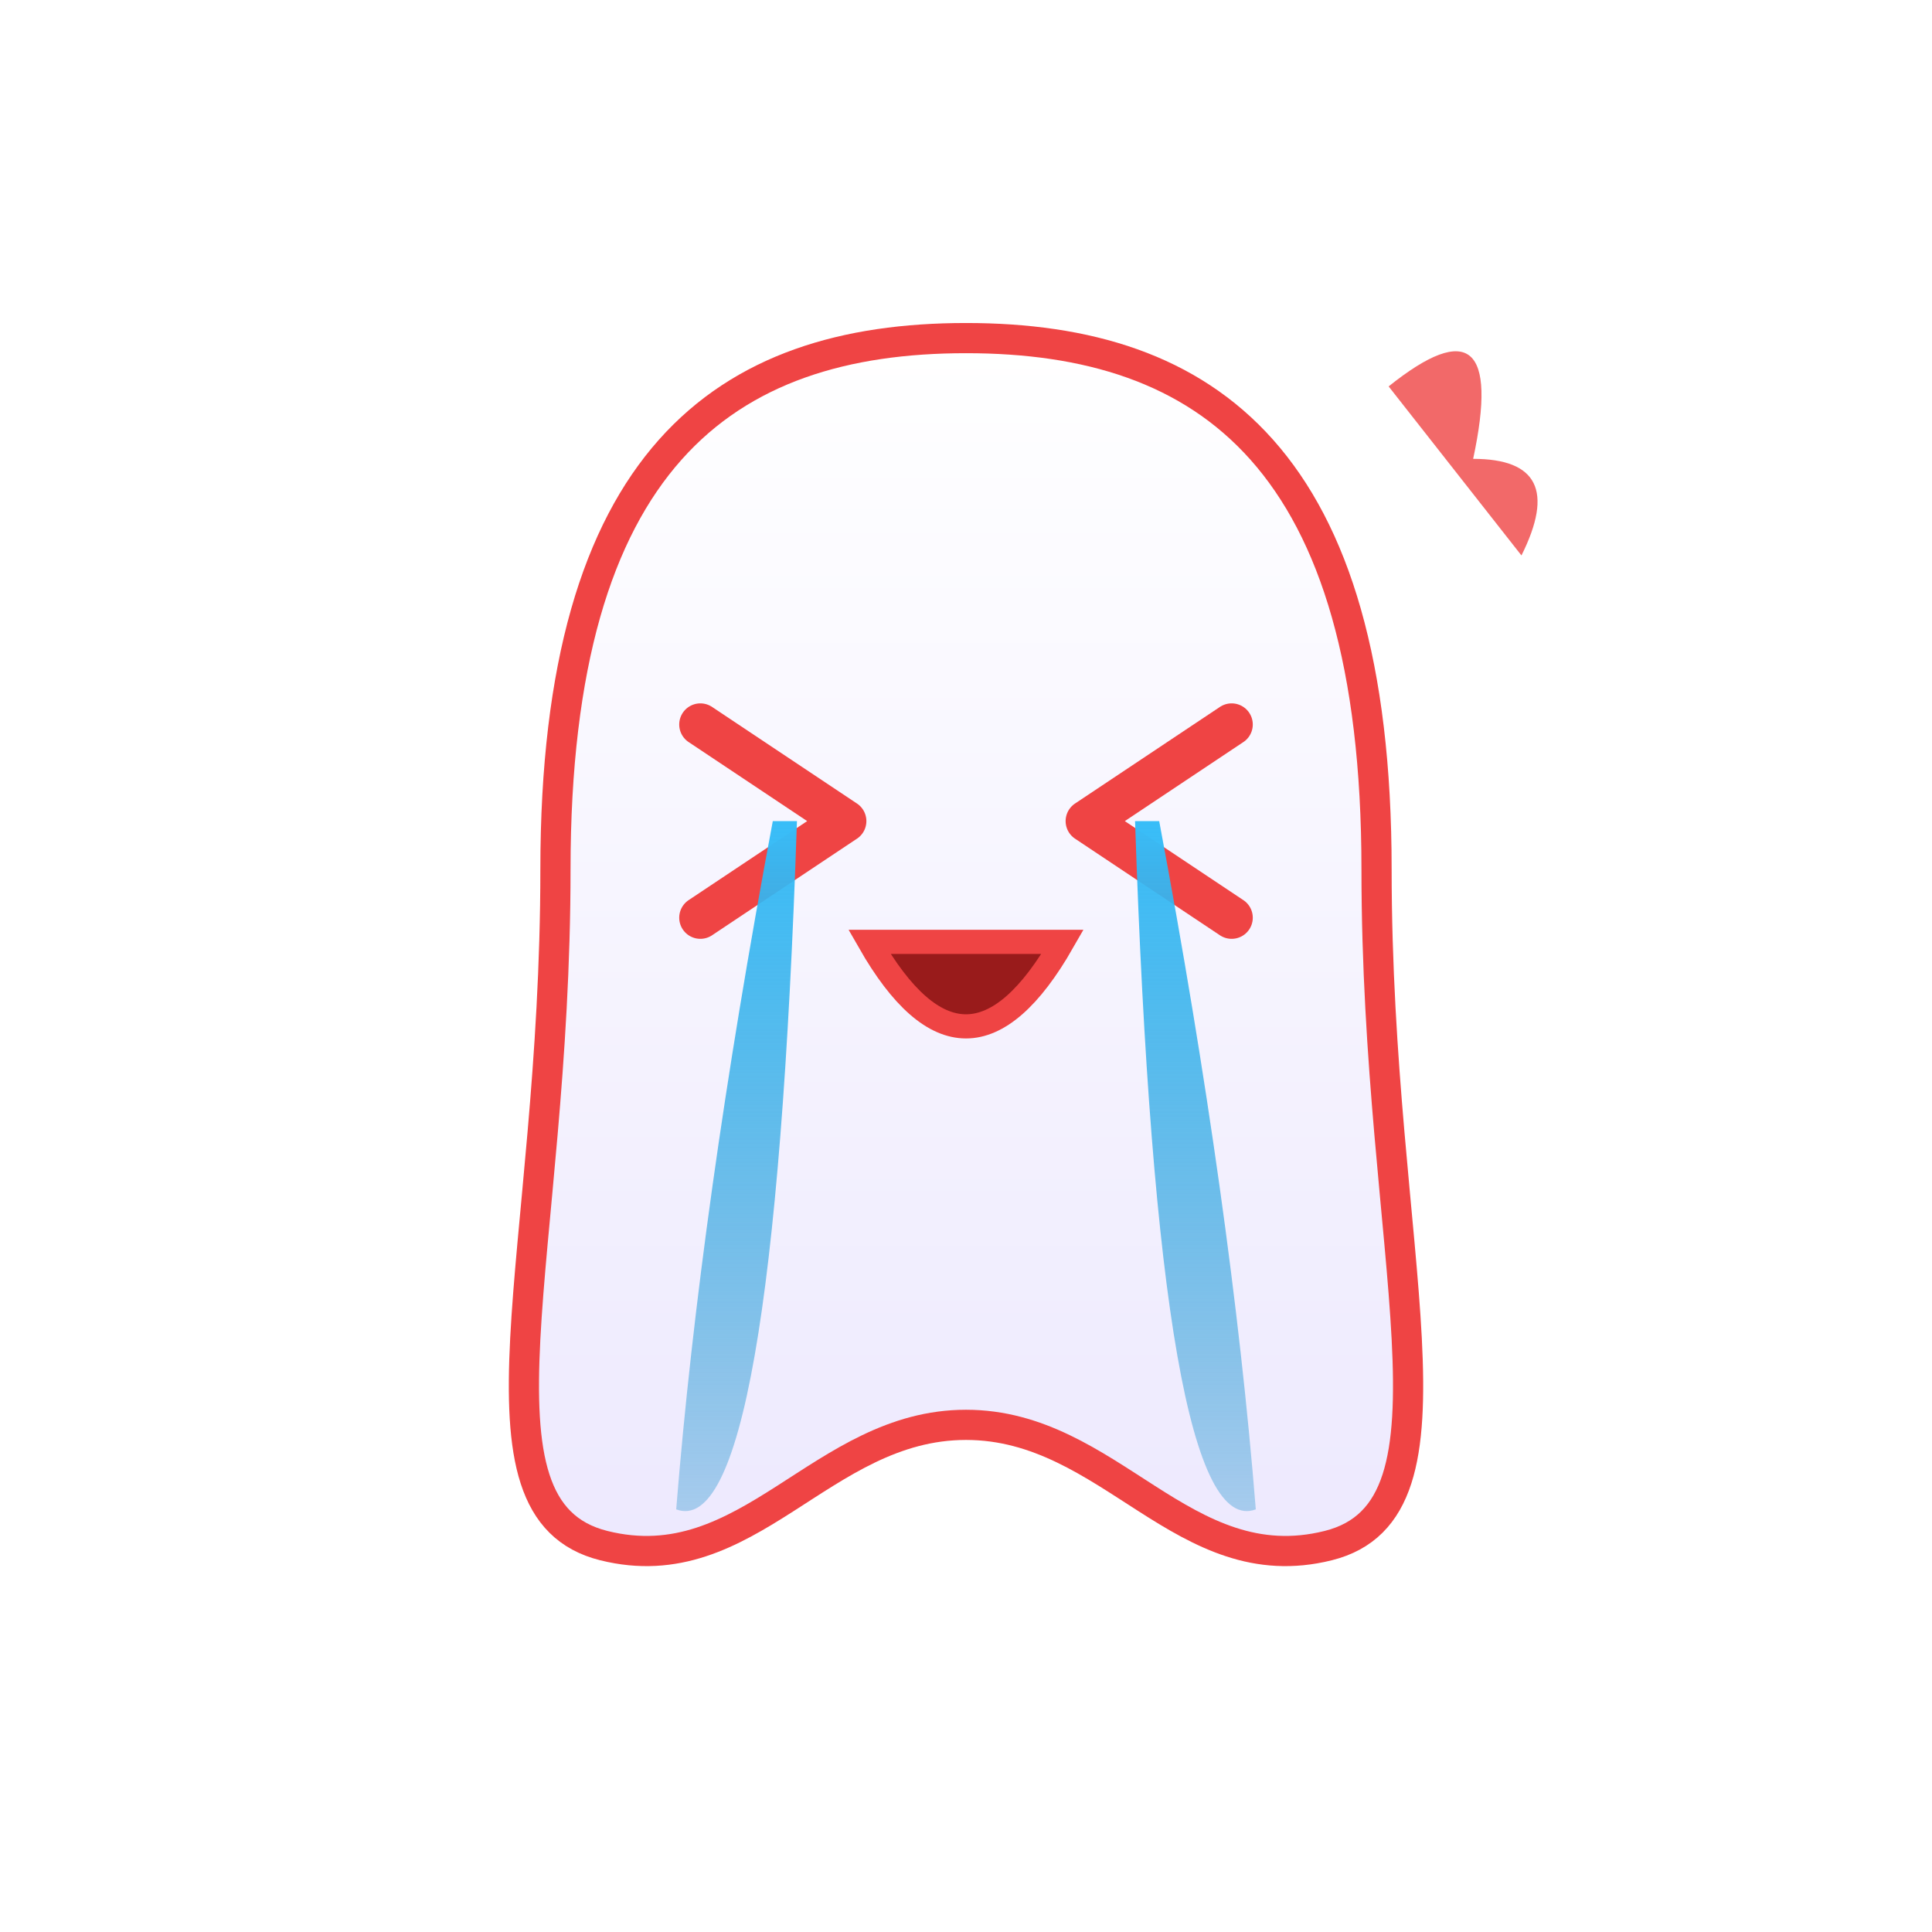
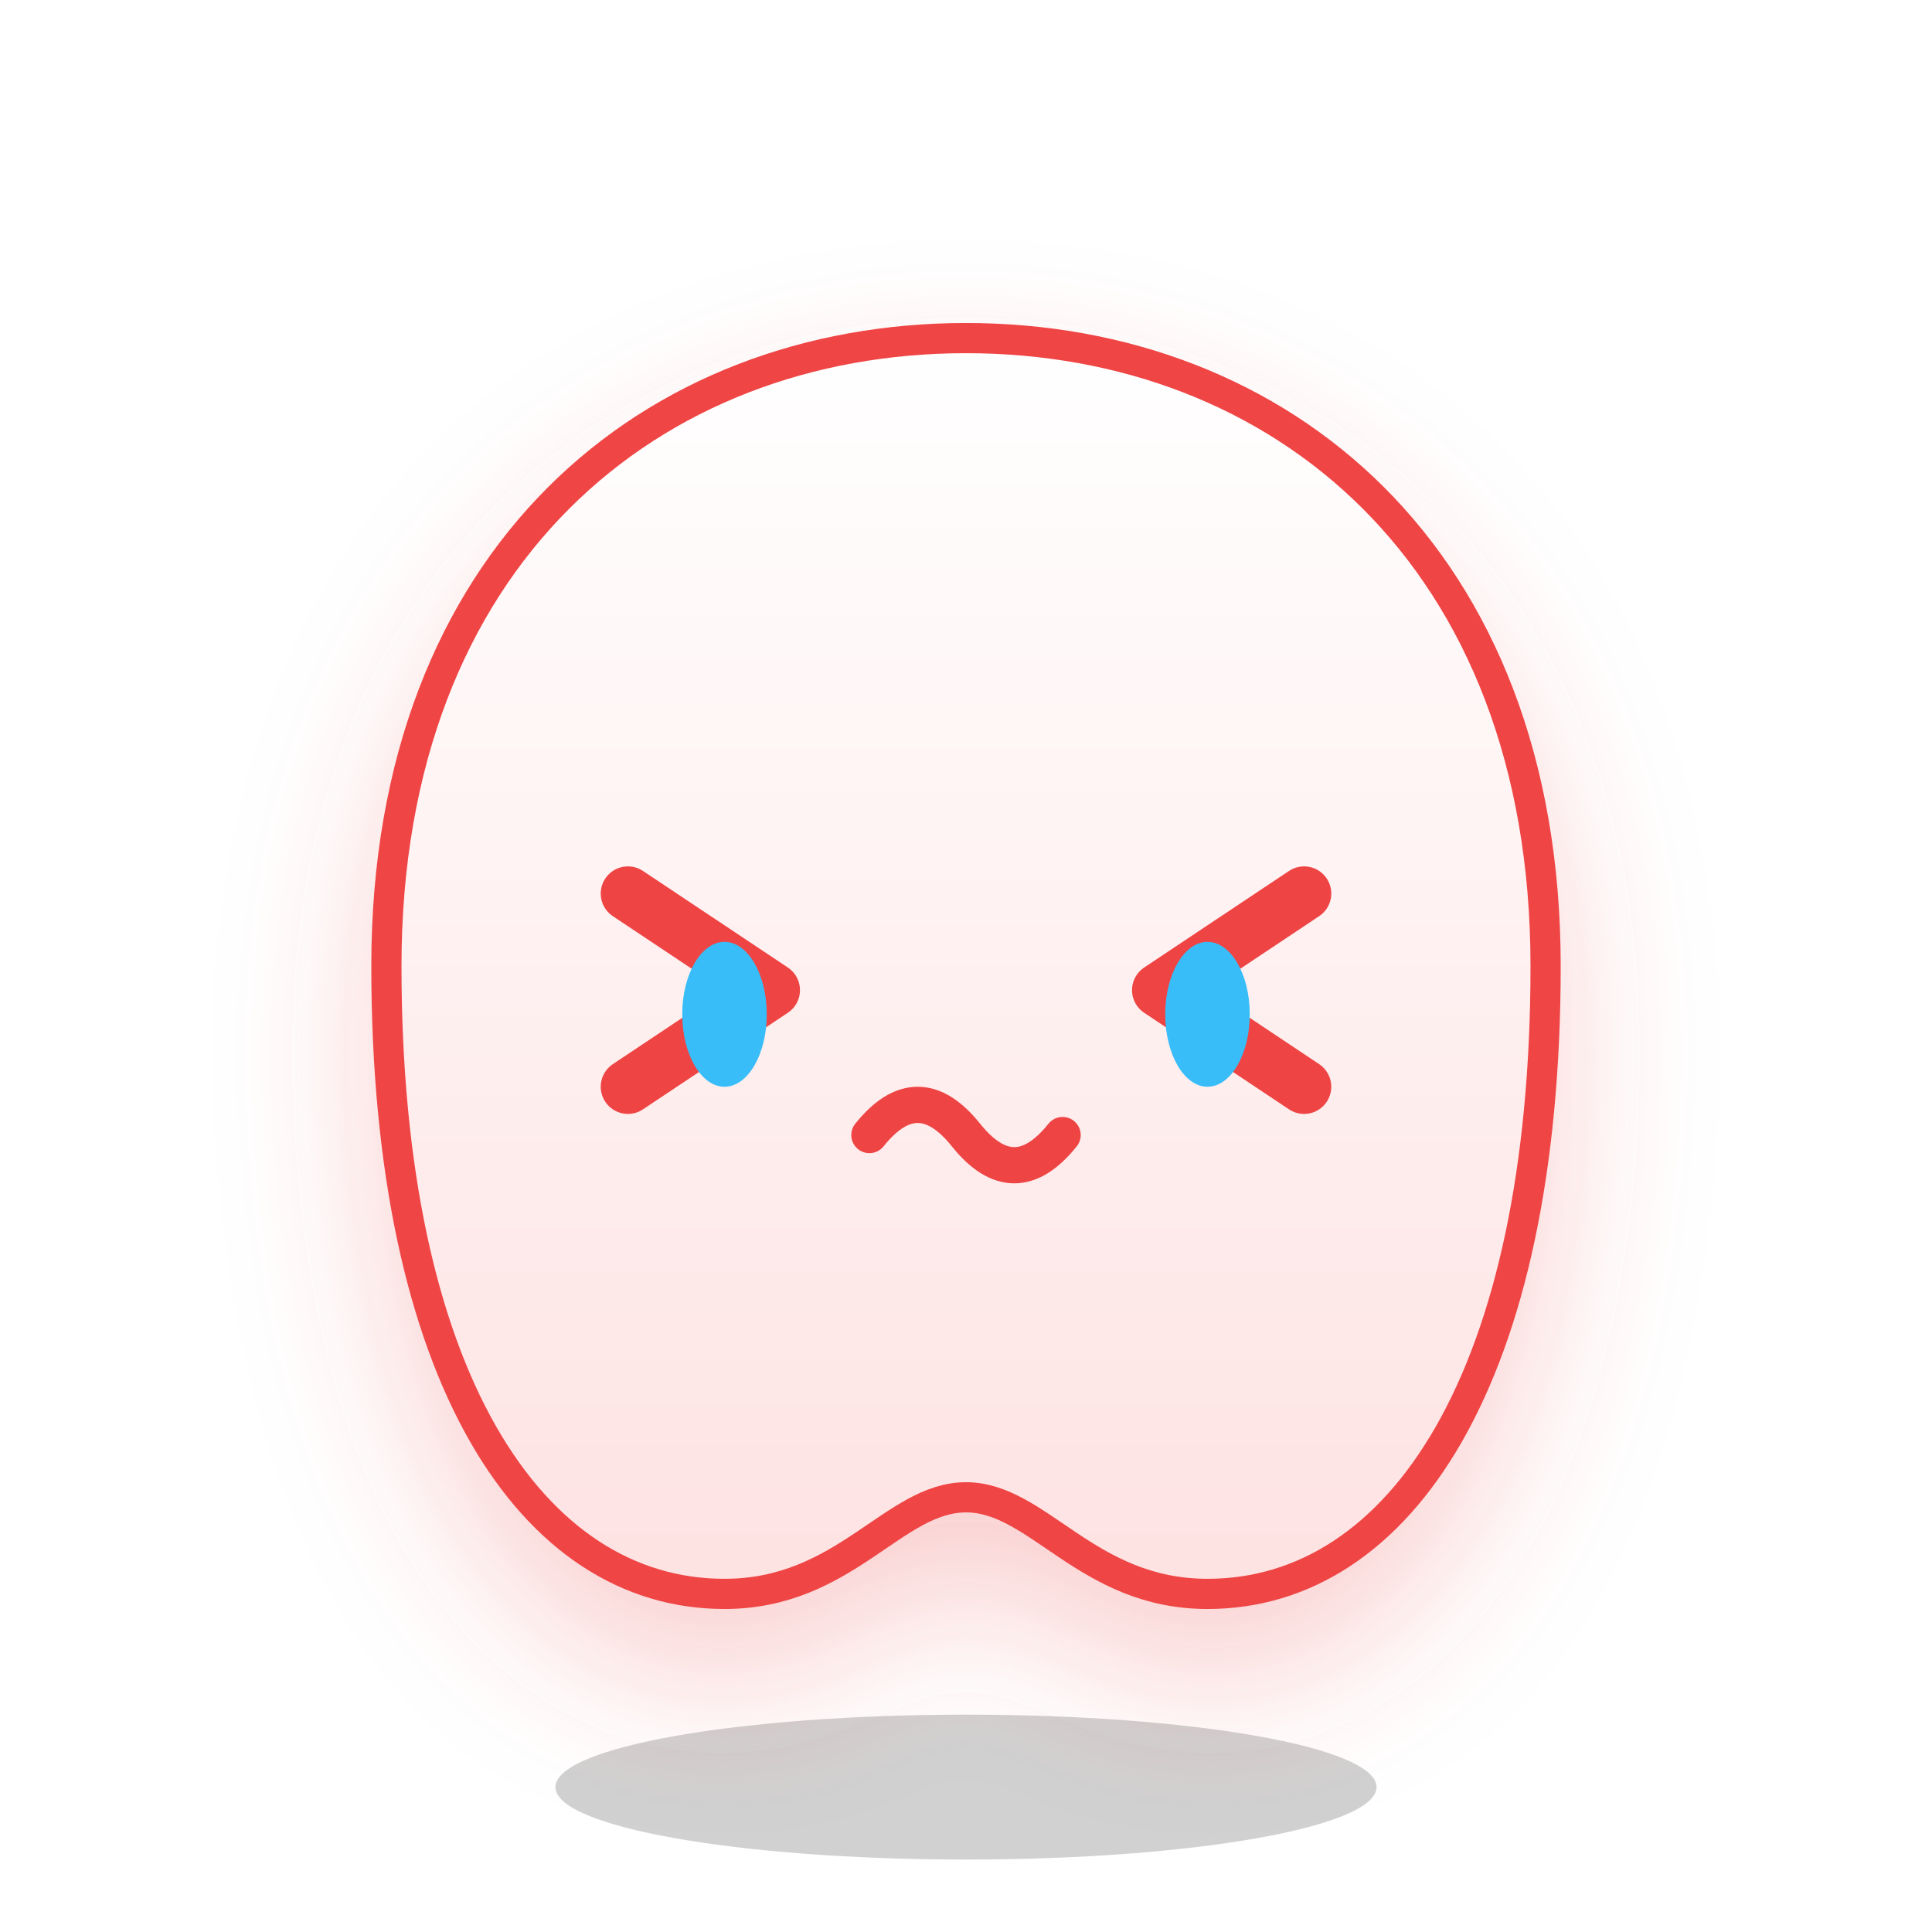
<svg xmlns="http://www.w3.org/2000/svg" viewBox="0 0 160 160" width="100%" height="100%">
  <defs>
-     <linearGradient id="g-body" x1="0%" y1="0%" x2="0%" y2="100%">
+     <linearGradient id="ghost-head-grad" x1="0%" y1="0%" x2="0%" y2="100%">
      <stop offset="0%" stop-color="#ffffff" />
-       <stop offset="100%" stop-color="#ede9fe" />
+       <stop offset="100%" stop-color="#fee2e2" />
    </linearGradient>
-     <linearGradient id="tear-stream" x1="0%" y1="0%" x2="0%" y2="100%">
-       <stop offset="0%" stop-color="#38bdf8" />
-       <stop offset="100%" stop-color="#0284c7" stop-opacity="0.3" />
-     </linearGradient>
+     <filter id="ghost-glow" x="-20%" y="-20%" width="140%" height="140%">
+       <feDropShadow dx="0" dy="6" stdDeviation="6" flood-color="#ef4444" flood-opacity="0.25" />
+     </filter>
  </defs>
  <style>
    @keyframes tantrumWobble {
-       0%, 100% { transform: rotate(0deg) scale(1); }
-       20% { transform: rotate(-8deg) scale(1.04); }
-       40% { transform: rotate(7deg) scale(0.97); }
-       60% { transform: rotate(-5deg) scale(1.02); }
-       80% { transform: rotate(4deg) scale(0.99); }
+       0%, 100% { transform: rotate(0deg); }
+       20% { transform: rotate(-9deg); }
+       40% { transform: rotate(9deg); }
+       60% { transform: rotate(-6deg); }
+       80% { transform: rotate(6deg); }
    }
-     @keyframes tearFlow {
-       0% { transform: scaleY(0.7); opacity: 0.6; }
-       50% { transform: scaleY(1.2); opacity: 1; }
-       100% { transform: scaleY(0.7); opacity: 0.6; }
+     @keyframes tearStream {
+       0% { transform: translateY(0); opacity: 0; }
+       50% { opacity: 1; }
+       100% { transform: translateY(22px); opacity: 0; }
    }
-     .ghost-tantrum { animation: tantrumWobble 0.75s ease-in-out infinite; transform-origin: 80px 125px; }
-     .waterfall-l { animation: tearFlow 0.6s infinite; transform-origin: 64px 68px; }
-     .waterfall-r { animation: tearFlow 0.6s infinite 0.3s; transform-origin: 96px 68px; }
+     .head-tantrum { animation: tantrumWobble 0.75s ease-in-out infinite; transform-origin: 80px 145px; }
+     .stream-tear { animation: tearStream 1s infinite; }
  </style>
-   <g class="ghost-tantrum">
-     <path d="M 46 72 C 46 38 60 28 80 28 C 100 28 114 38 114 72 C 114 104 122 125 110 128 C 98 131 92 118 80 118 C 68 118 62 131 50 128 C 38 125 46 104 46 72 Z" fill="url(#g-body)" stroke="#ef4444" stroke-width="2.5" />
-     <path d="M 58 60 L 70 68 L 58 76" fill="none" stroke="#ef4444" stroke-width="3.5" stroke-linecap="round" stroke-linejoin="round" />
-     <path d="M 102 60 L 90 68 L 102 76" fill="none" stroke="#ef4444" stroke-width="3.5" stroke-linecap="round" stroke-linejoin="round" />
-     <path d="M 64 68 Q 58 100 56 125 Q 64 128 66 68 Z" fill="url(#tear-stream)" class="waterfall-l" />
-     <path d="M 96 68 Q 102 100 104 125 Q 96 128 94 68 Z" fill="url(#tear-stream)" class="waterfall-r" />
-     <path d="M 72 78 Q 80 92 88 78 Z" fill="#991b1b" stroke="#ef4444" stroke-width="2" />
-     <path d="M 115 32 Q 125 24 122 38 Q 130 38 126 46 Z" fill="#ef4444" opacity="0.8" />
+   <ellipse cx="80" cy="148" rx="34" ry="6" fill="#000000" opacity="0.18" />
+   <g class="head-tantrum">
+     <path d="M 32 80 C 32 46 54 28 80 28 C 106 28 128 46 128 80 C 128 114 116 132 100 132 C 90 132 86 124 80 124 C 74 124 70 132 60 132 C 44 132 32 114 32 80 Z" fill="url(#ghost-head-grad)" stroke="#ef4444" stroke-width="2.5" filter="url(#ghost-glow)" />
+     <path d="M 52 74 L 64 82 L 52 90" fill="none" stroke="#ef4444" stroke-width="4.5" stroke-linecap="round" stroke-linejoin="round" />
+     <path d="M 108 74 L 96 82 L 108 90" fill="none" stroke="#ef4444" stroke-width="4.5" stroke-linecap="round" stroke-linejoin="round" />
+     <path d="M 72 94 Q 76 89 80 94 Q 84 99 88 94" fill="none" stroke="#ef4444" stroke-width="3" stroke-linecap="round" />
+     <g class="stream-tear" transform="translate(60, 84)">
+       <ellipse cx="0" cy="0" rx="3.5" ry="6" fill="#38bdf8" />
+     </g>
+     <g class="stream-tear" transform="translate(100, 84)">
+       <ellipse cx="0" cy="0" rx="3.5" ry="6" fill="#38bdf8" />
+     </g>
  </g>
</svg>
